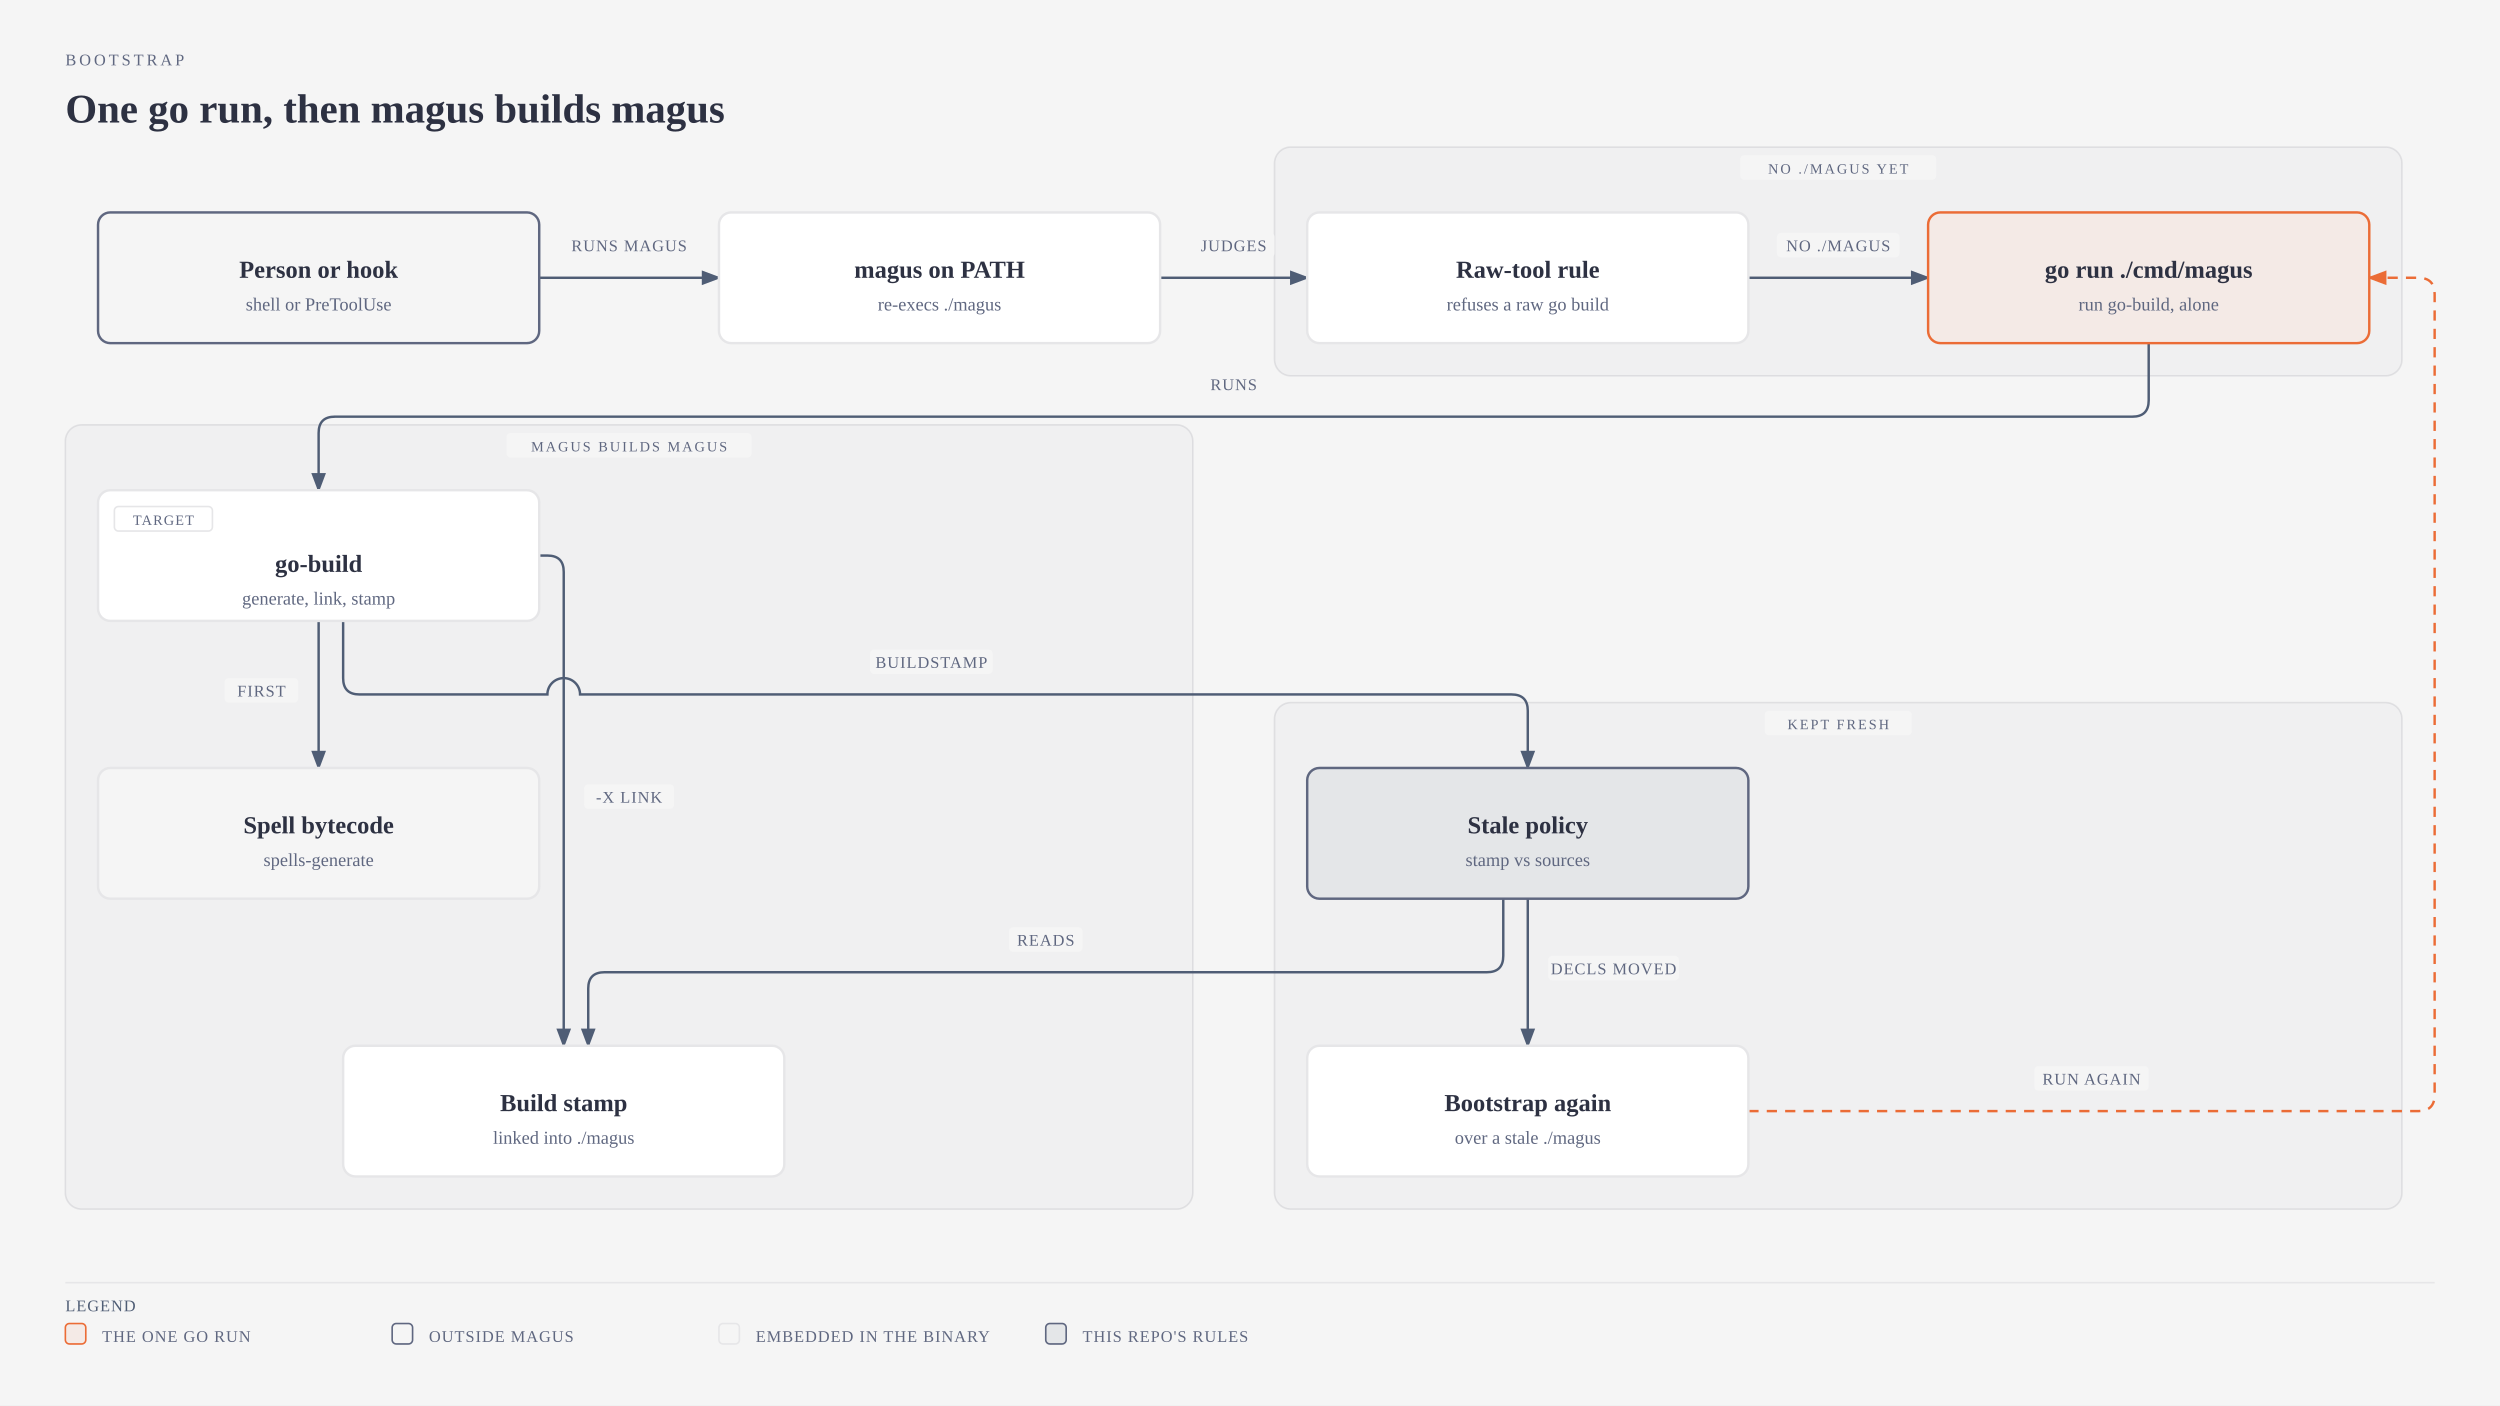
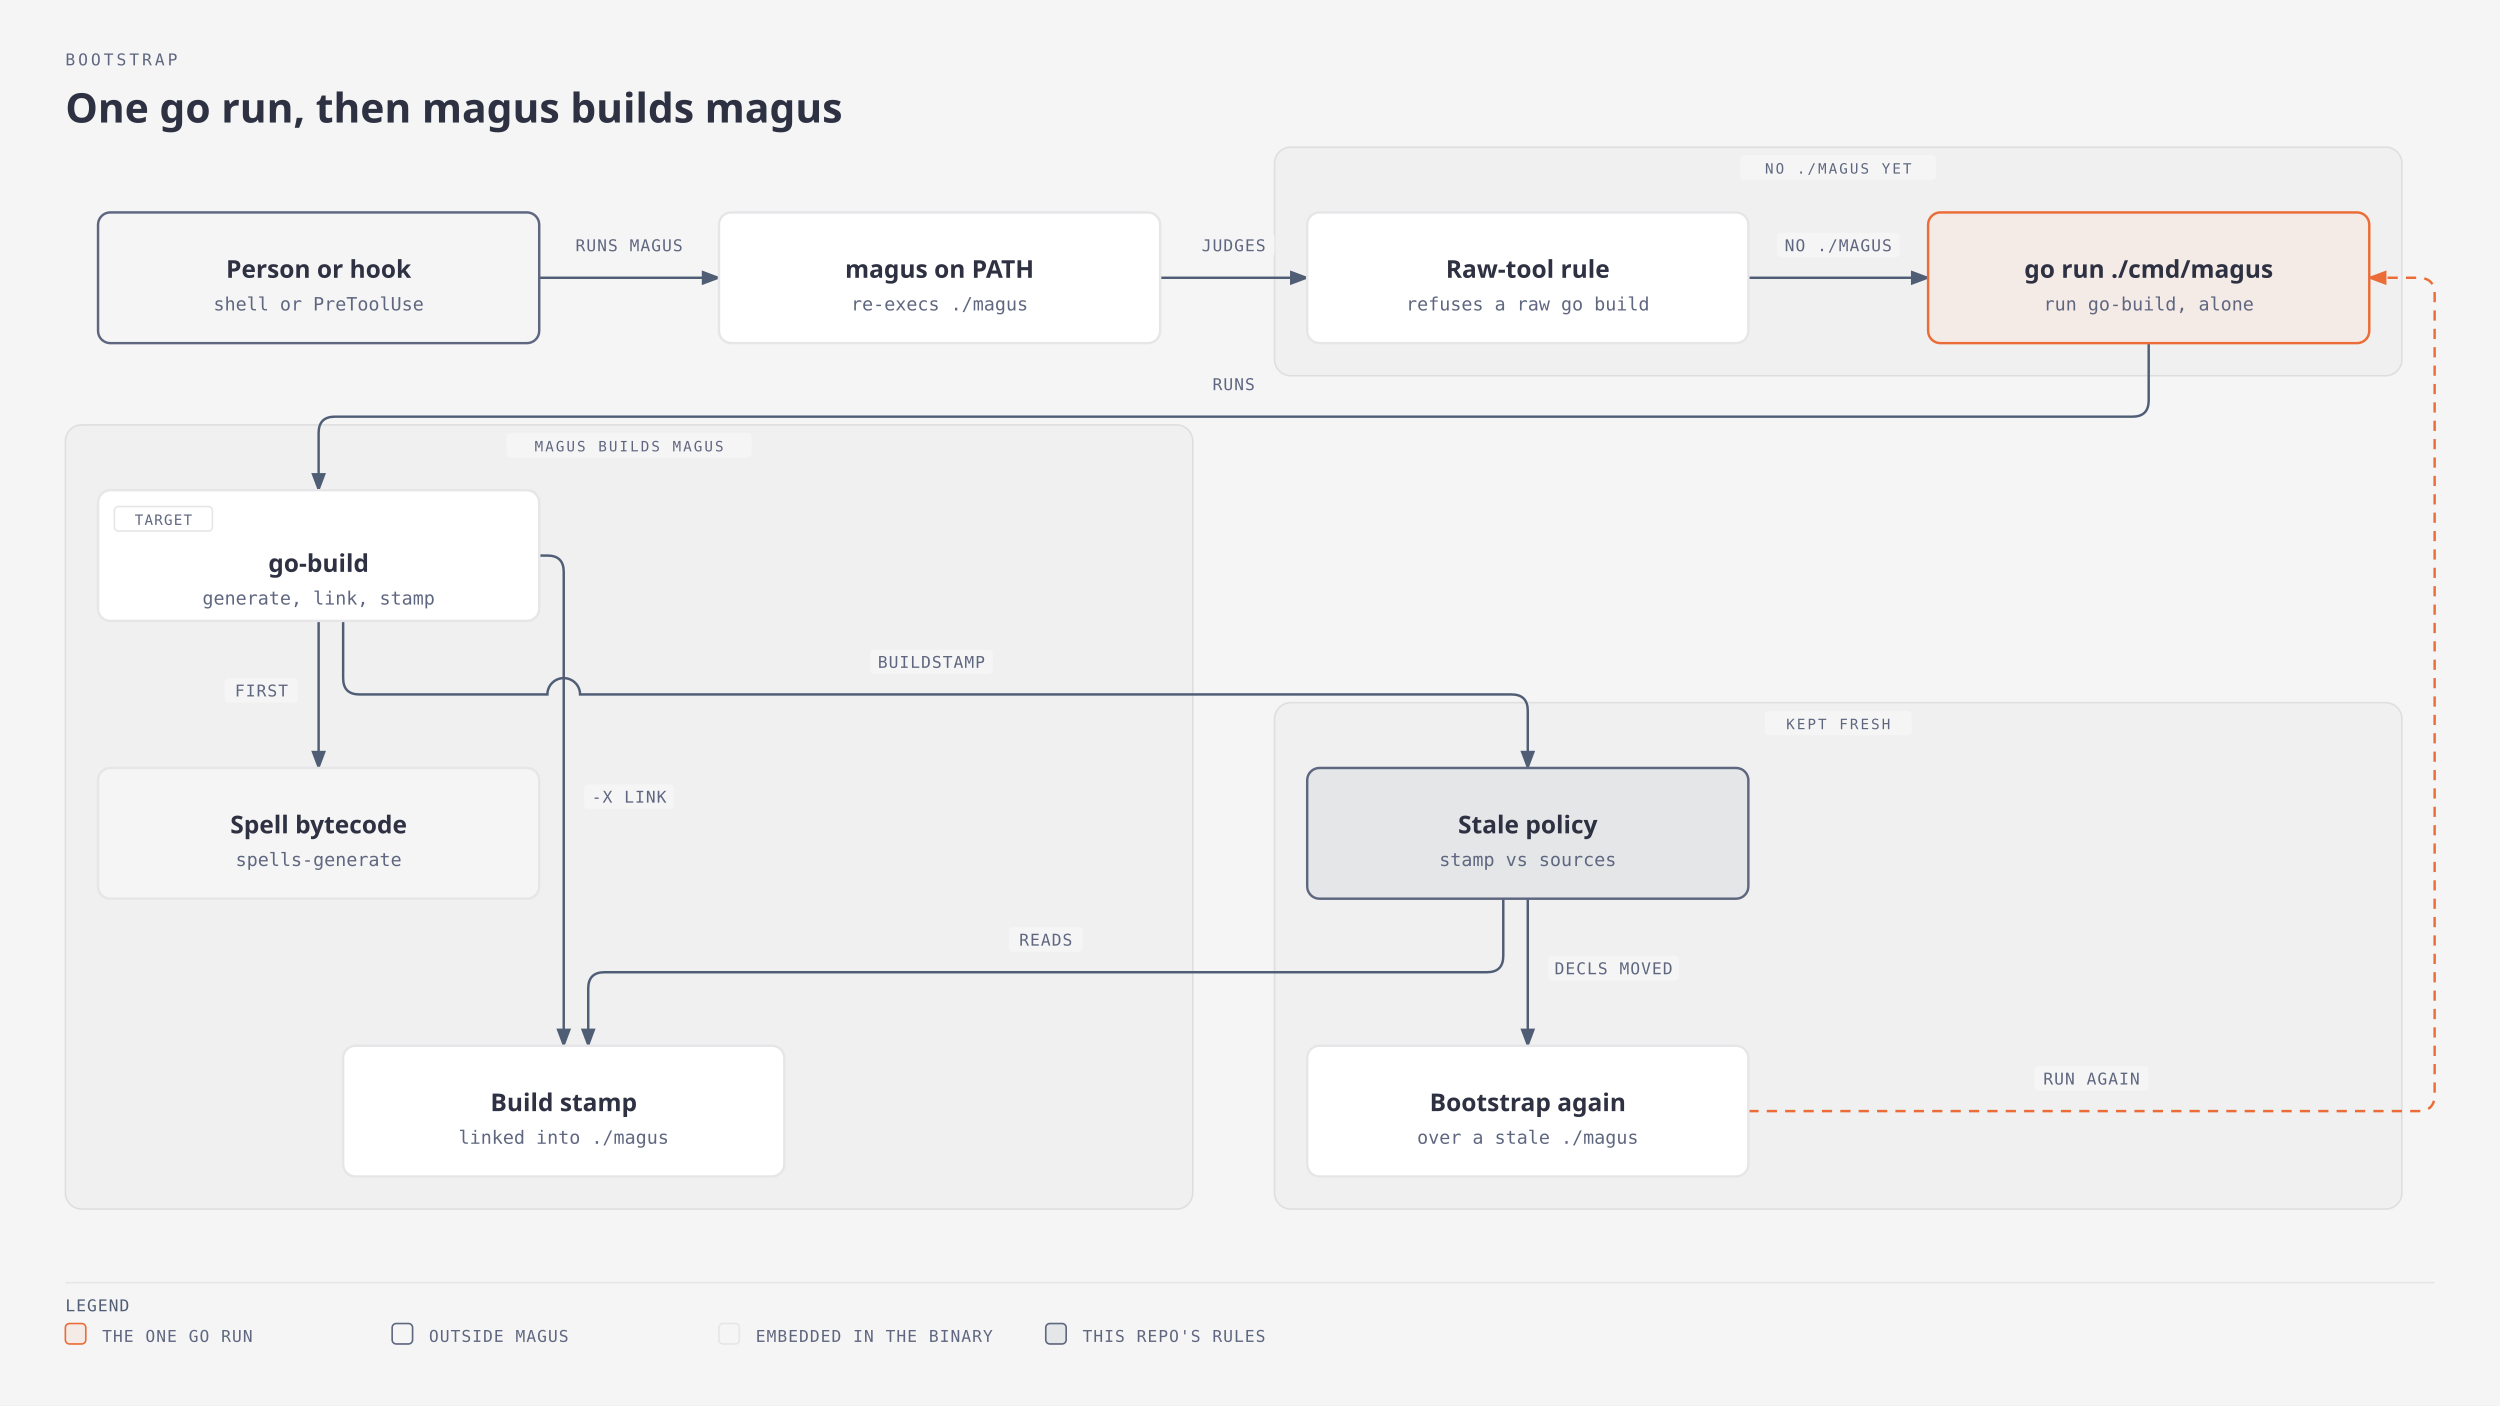
<svg xmlns="http://www.w3.org/2000/svg" viewBox="0 0 1224 688" width="1224" height="688" role="img" aria-labelledby="bootstrap-title bootstrap-desc" class="magus-diagram">
  <defs>
    <marker id="bootstrap-arrow-default" markerWidth="8" markerHeight="6" refX="7" refY="3" orient="auto">
      <polygon points="0 0, 8 3, 0 6" fill="#4f5d75" />
    </marker>
    <marker id="bootstrap-arrow-accent" markerWidth="8" markerHeight="6" refX="7" refY="3" orient="auto">
      <polygon points="0 0, 8 3, 0 6" fill="#eb6c36" />
    </marker>
    <marker id="bootstrap-arrow-link" markerWidth="8" markerHeight="6" refX="7" refY="3" orient="auto">
      <polygon points="0 0, 8 3, 0 6" fill="#2e5aa8" />
    </marker>
  </defs>
  <rect width="100%" height="100%" fill="#f5f5f5" />
-   <text x="32" y="32" fill="#5f6780" font-size="8" font-family="var(--pico-font-family-monospace, monospace)" style="font-variant-ligatures:none" letter-spacing="0.18em">BOOTSTRAP</text>
-   <text x="32" y="60" fill="#2d3142" font-size="20" font-weight="600" font-family="var(--pico-font-family, sans-serif)">One go run, then magus builds magus</text>
+   <text x="32" y="32" fill="#5f6780" font-family="monospace" font-size="8" style="font-variant-ligatures:none" letter-spacing="0.18em">BOOTSTRAP</text>
+   <text x="32" y="60" fill="#2d3142" font-family="sans-serif" font-size="20" font-weight="600">One go run, then magus builds magus</text>
  <g transform="translate(0,40)">
-     <rect x="624" y="32" width="552" height="112" rx="8" fill="#2d3142" fill-opacity="0.02" stroke="#2d3142" stroke-opacity="0.1" stroke-width="0.8" />
+     <rect x="624" y="32" width="552" height="112" rx="8" fill="#2d3142" stroke="#2d3142" fill-opacity="0.02" stroke-opacity="0.1" stroke-width="0.8" />
    <rect x="852" y="36" width="96" height="12" rx="2" fill="#f5f5f5" />
-     <text x="900" y="45" fill="#5f6780" font-size="7" font-family="var(--pico-font-family-monospace, monospace)" style="font-variant-ligatures:none" text-anchor="middle" letter-spacing="0.14em">NO ./MAGUS YET</text>
-     <rect x="32" y="168" width="552" height="384" rx="8" fill="#2d3142" fill-opacity="0.02" stroke="#2d3142" stroke-opacity="0.1" stroke-width="0.8" />
+     <text x="900" y="45" fill="#5f6780" font-family="monospace" font-size="7" style="font-variant-ligatures:none" text-anchor="middle" letter-spacing="0.14em">NO ./MAGUS YET</text>
+     <rect x="32" y="168" width="552" height="384" rx="8" fill="#2d3142" stroke="#2d3142" fill-opacity="0.02" stroke-opacity="0.1" stroke-width="0.8" />
    <rect x="248" y="172" width="120" height="12" rx="2" fill="#f5f5f5" />
-     <text x="308" y="181" fill="#5f6780" font-size="7" font-family="var(--pico-font-family-monospace, monospace)" style="font-variant-ligatures:none" text-anchor="middle" letter-spacing="0.14em">MAGUS BUILDS MAGUS</text>
-     <rect x="624" y="304" width="552" height="248" rx="8" fill="#2d3142" fill-opacity="0.02" stroke="#2d3142" stroke-opacity="0.1" stroke-width="0.8" />
+     <text x="308" y="181" fill="#5f6780" font-family="monospace" font-size="7" style="font-variant-ligatures:none" text-anchor="middle" letter-spacing="0.14em">MAGUS BUILDS MAGUS</text>
+     <rect x="624" y="304" width="552" height="248" rx="8" fill="#2d3142" stroke="#2d3142" fill-opacity="0.02" stroke-opacity="0.1" stroke-width="0.8" />
    <rect x="864" y="308" width="72" height="12" rx="2" fill="#f5f5f5" />
-     <text x="900" y="317" fill="#5f6780" font-size="7" font-family="var(--pico-font-family-monospace, monospace)" style="font-variant-ligatures:none" text-anchor="middle" letter-spacing="0.14em">KEPT FRESH</text>
+     <text x="900" y="317" fill="#5f6780" font-family="monospace" font-size="7" style="font-variant-ligatures:none" text-anchor="middle" letter-spacing="0.14em">KEPT FRESH</text>
    <path data-edge="external:Person or hook-&gt;cmd/magus" id="bootstrap-edge-external_3aPerson_20or_20hook-cmd_2fmagus" d="M 264 96 L 352 96" fill="none" stroke="#4f5d75" stroke-width="1.2" marker-end="url(#bootstrap-arrow-default)" />
    <path data-edge="cmd/magus-&gt;internal/guard" id="bootstrap-edge-cmd_2fmagus-internal_2fguard" d="M 568 96 L 640 96" fill="none" stroke="#4f5d75" stroke-width="1.2" marker-end="url(#bootstrap-arrow-default)" />
    <path data-edge="internal/guard-&gt;external:go run ./cmd/magus" id="bootstrap-edge-internal_2fguard-external_3ago_20run_20_2e_2fcmd_2fmagus" d="M 856 96 L 944 96" fill="none" stroke="#4f5d75" stroke-width="1.2" marker-end="url(#bootstrap-arrow-default)" />
    <path data-edge="external:go run ./cmd/magus-&gt;external:go-build" id="bootstrap-edge-external_3ago_20run_20_2e_2fcmd_2fmagus-external_3ago-build" d="M 1052 128 L 1052 156 Q 1052 164 1044 164 L 164 164 Q 156 164 156 172 L 156 200" fill="none" stroke="#4f5d75" stroke-width="1.2" marker-end="url(#bootstrap-arrow-default)" />
    <path data-edge="external:go-build-&gt;external:Spell bytecode" id="bootstrap-edge-external_3ago-build-external_3aSpell_20bytecode" d="M 156 264 L 156 336" fill="none" stroke="#4f5d75" stroke-width="1.2" marker-end="url(#bootstrap-arrow-default)" />
    <path data-edge="external:go-build-&gt;internal/interp/bindings" id="bootstrap-edge-external_3ago-build-internal_2finterp_2fbindings" d="M 264 232 L 268 232 Q 276 232 276 240 L 276 472" fill="none" stroke="#4f5d75" stroke-width="1.2" marker-end="url(#bootstrap-arrow-default)" />
    <path data-edge="external:go-build-&gt;external:Stale policy" id="bootstrap-edge-external_3ago-build-external_3aStale_20policy" d="M 168 264 L 168 292 Q 168 300 176 300 L 268 300 A 8 8 0 0 1 284 300 L 740 300 Q 748 300 748 308 L 748 336" fill="none" stroke="#4f5d75" stroke-width="1.2" marker-end="url(#bootstrap-arrow-default)" />
    <path data-edge="external:Stale policy-&gt;internal/interp/bindings" id="bootstrap-edge-external_3aStale_20policy-internal_2finterp_2fbindings" d="M 736 400 L 736 428 Q 736 436 728 436 L 296 436 Q 288 436 288 444 L 288 472" fill="none" stroke="#4f5d75" stroke-width="1.2" marker-end="url(#bootstrap-arrow-default)" />
    <path data-edge="external:Stale policy-&gt;external:Bootstrap again" id="bootstrap-edge-external_3aStale_20policy-external_3aBootstrap_20again" d="M 748 400 L 748 472" fill="none" stroke="#4f5d75" stroke-width="1.2" marker-end="url(#bootstrap-arrow-default)" />
    <path data-edge="external:Bootstrap again-&gt;external:go run ./cmd/magus" id="bootstrap-edge-external_3aBootstrap_20again-external_3ago_20run_20_2e_2fcmd_2fmagus" d="M 856 504 L 1184 504 Q 1192 504 1192 496 L 1192 104 Q 1192 96 1184 96 L 1160 96" fill="none" stroke="#eb6c36" stroke-width="1.2" stroke-dasharray="5,4" marker-end="url(#bootstrap-arrow-accent)" />
    <rect x="278" y="74" width="60" height="12" rx="2" fill="#f5f5f5" />
-     <text x="308" y="83" fill="#5f6780" font-size="8" font-family="var(--pico-font-family-monospace, monospace)" style="font-variant-ligatures:none" text-anchor="middle" letter-spacing="0.06em">RUNS MAGUS</text>
+     <text x="308" y="83" fill="#5f6780" font-family="monospace" font-size="8" style="font-variant-ligatures:none" text-anchor="middle" letter-spacing="0.06em">RUNS MAGUS</text>
    <rect x="584" y="74" width="40" height="12" rx="2" fill="#f5f5f5" />
-     <text x="604" y="83" fill="#5f6780" font-size="8" font-family="var(--pico-font-family-monospace, monospace)" style="font-variant-ligatures:none" text-anchor="middle" letter-spacing="0.06em">JUDGES</text>
+     <text x="604" y="83" fill="#5f6780" font-family="monospace" font-size="8" style="font-variant-ligatures:none" text-anchor="middle" letter-spacing="0.06em">JUDGES</text>
    <rect x="870" y="74" width="60" height="12" rx="2" fill="#f5f5f5" />
-     <text x="900" y="83" fill="#5f6780" font-size="8" font-family="var(--pico-font-family-monospace, monospace)" style="font-variant-ligatures:none" text-anchor="middle" letter-spacing="0.06em">NO ./MAGUS</text>
+     <text x="900" y="83" fill="#5f6780" font-family="monospace" font-size="8" style="font-variant-ligatures:none" text-anchor="middle" letter-spacing="0.06em">NO ./MAGUS</text>
    <rect x="588" y="142" width="32" height="12" rx="2" fill="#f5f5f5" />
-     <text x="604" y="151" fill="#5f6780" font-size="8" font-family="var(--pico-font-family-monospace, monospace)" style="font-variant-ligatures:none" text-anchor="middle" letter-spacing="0.06em">RUNS</text>
+     <text x="604" y="151" fill="#5f6780" font-family="monospace" font-size="8" style="font-variant-ligatures:none" text-anchor="middle" letter-spacing="0.06em">RUNS</text>
    <rect x="110" y="292" width="36" height="12" rx="2" fill="#f5f5f5" />
-     <text x="128" y="301" fill="#5f6780" font-size="8" font-family="var(--pico-font-family-monospace, monospace)" style="font-variant-ligatures:none" text-anchor="middle" letter-spacing="0.06em">FIRST</text>
+     <text x="128" y="301" fill="#5f6780" font-family="monospace" font-size="8" style="font-variant-ligatures:none" text-anchor="middle" letter-spacing="0.06em">FIRST</text>
    <rect x="286" y="344" width="44" height="12" rx="2" fill="#f5f5f5" />
-     <text x="308" y="353" fill="#5f6780" font-size="8" font-family="var(--pico-font-family-monospace, monospace)" style="font-variant-ligatures:none" text-anchor="middle" letter-spacing="0.06em">-X LINK</text>
+     <text x="308" y="353" fill="#5f6780" font-family="monospace" font-size="8" style="font-variant-ligatures:none" text-anchor="middle" letter-spacing="0.06em">-X LINK</text>
    <rect x="426" y="278" width="60" height="12" rx="2" fill="#f5f5f5" />
-     <text x="456" y="287" fill="#5f6780" font-size="8" font-family="var(--pico-font-family-monospace, monospace)" style="font-variant-ligatures:none" text-anchor="middle" letter-spacing="0.06em">BUILDSTAMP</text>
+     <text x="456" y="287" fill="#5f6780" font-family="monospace" font-size="8" style="font-variant-ligatures:none" text-anchor="middle" letter-spacing="0.06em">BUILDSTAMP</text>
    <rect x="494" y="414" width="36" height="12" rx="2" fill="#f5f5f5" />
-     <text x="512" y="423" fill="#5f6780" font-size="8" font-family="var(--pico-font-family-monospace, monospace)" style="font-variant-ligatures:none" text-anchor="middle" letter-spacing="0.06em">READS</text>
+     <text x="512" y="423" fill="#5f6780" font-family="monospace" font-size="8" style="font-variant-ligatures:none" text-anchor="middle" letter-spacing="0.06em">READS</text>
    <rect x="758" y="428" width="64" height="12" rx="2" fill="#f5f5f5" />
-     <text x="790" y="437" fill="#5f6780" font-size="8" font-family="var(--pico-font-family-monospace, monospace)" style="font-variant-ligatures:none" text-anchor="middle" letter-spacing="0.06em">DECLS MOVED</text>
+     <text x="790" y="437" fill="#5f6780" font-family="monospace" font-size="8" style="font-variant-ligatures:none" text-anchor="middle" letter-spacing="0.06em">DECLS MOVED</text>
    <rect x="996" y="482" width="56" height="12" rx="2" fill="#f5f5f5" />
-     <text x="1024" y="491" fill="#5f6780" font-size="8" font-family="var(--pico-font-family-monospace, monospace)" style="font-variant-ligatures:none" text-anchor="middle" letter-spacing="0.06em">RUN AGAIN</text>
+     <text x="1024" y="491" fill="#5f6780" font-family="monospace" font-size="8" style="font-variant-ligatures:none" text-anchor="middle" letter-spacing="0.06em">RUN AGAIN</text>
    <g data-node="external:Person or hook">
      <rect x="48" y="64" width="216" height="64" rx="6" fill="#f5f5f5" />
      <rect x="48" y="64" width="216" height="64" rx="6" fill="#f5f5f5" stroke="#5f6780" stroke-width="1.2" />
-       <text x="156" y="96" fill="#2d3142" font-size="12" font-weight="600" font-family="var(--pico-font-family, sans-serif)" text-anchor="middle">Person or hook</text>
-       <text x="156" y="112" fill="#5f6780" font-size="9" font-family="var(--pico-font-family-monospace, monospace)" style="font-variant-ligatures:none" text-anchor="middle">shell or PreToolUse</text>
+       <text x="156" y="96" fill="#2d3142" font-family="sans-serif" font-size="12" font-weight="600" text-anchor="middle">Person or hook</text>
+       <text x="156" y="112" fill="#5f6780" font-family="monospace" font-size="9" style="font-variant-ligatures:none" text-anchor="middle">shell or PreToolUse</text>
    </g>
    <g data-node="cmd/magus" data-anchor="cmd/magus">
      <rect x="352" y="64" width="216" height="64" rx="6" fill="#f5f5f5" />
      <rect x="352" y="64" width="216" height="64" rx="6" fill="#ffffff" stroke="#e6e6e8" stroke-width="1.2" />
-       <text x="460" y="96" fill="#2d3142" font-size="12" font-weight="600" font-family="var(--pico-font-family, sans-serif)" text-anchor="middle">magus on PATH</text>
-       <text x="460" y="112" fill="#5f6780" font-size="9" font-family="var(--pico-font-family-monospace, monospace)" style="font-variant-ligatures:none" text-anchor="middle">re-execs ./magus</text>
+       <text x="460" y="96" fill="#2d3142" font-family="sans-serif" font-size="12" font-weight="600" text-anchor="middle">magus on PATH</text>
+       <text x="460" y="112" fill="#5f6780" font-family="monospace" font-size="9" style="font-variant-ligatures:none" text-anchor="middle">re-execs ./magus</text>
    </g>
    <g data-node="internal/guard" data-anchor="internal/guard">
      <rect x="640" y="64" width="216" height="64" rx="6" fill="#f5f5f5" />
      <rect x="640" y="64" width="216" height="64" rx="6" fill="#ffffff" stroke="#e6e6e8" stroke-width="1.2" />
-       <text x="748" y="96" fill="#2d3142" font-size="12" font-weight="600" font-family="var(--pico-font-family, sans-serif)" text-anchor="middle">Raw-tool rule</text>
-       <text x="748" y="112" fill="#5f6780" font-size="9" font-family="var(--pico-font-family-monospace, monospace)" style="font-variant-ligatures:none" text-anchor="middle">refuses a raw go build</text>
+       <text x="748" y="96" fill="#2d3142" font-family="sans-serif" font-size="12" font-weight="600" text-anchor="middle">Raw-tool rule</text>
+       <text x="748" y="112" fill="#5f6780" font-family="monospace" font-size="9" style="font-variant-ligatures:none" text-anchor="middle">refuses a raw go build</text>
    </g>
    <g data-node="external:go run ./cmd/magus">
      <rect x="944" y="64" width="216" height="64" rx="6" fill="#f5f5f5" />
      <rect x="944" y="64" width="216" height="64" rx="6" fill="#f4eae6" stroke="#eb6c36" stroke-width="1.2" />
-       <text x="1052" y="96" fill="#2d3142" font-size="12" font-weight="600" font-family="var(--pico-font-family, sans-serif)" text-anchor="middle">go run ./cmd/magus</text>
-       <text x="1052" y="112" fill="#5f6780" font-size="9" font-family="var(--pico-font-family-monospace, monospace)" style="font-variant-ligatures:none" text-anchor="middle">run go-build, alone</text>
+       <text x="1052" y="96" fill="#2d3142" font-family="sans-serif" font-size="12" font-weight="600" text-anchor="middle">go run ./cmd/magus</text>
+       <text x="1052" y="112" fill="#5f6780" font-family="monospace" font-size="9" style="font-variant-ligatures:none" text-anchor="middle">run go-build, alone</text>
    </g>
    <g data-node="external:go-build">
      <rect x="48" y="200" width="216" height="64" rx="6" fill="#f5f5f5" />
      <rect x="48" y="200" width="216" height="64" rx="6" fill="#ffffff" stroke="#e6e6e8" stroke-width="1.2" />
      <rect x="56" y="208" width="48" height="12" rx="2" fill="none" stroke="#e6e6e8" stroke-width="0.8" />
-       <text x="80" y="217" fill="#5f6780" font-size="7" font-family="var(--pico-font-family-monospace, monospace)" style="font-variant-ligatures:none" text-anchor="middle" letter-spacing="0.08em">TARGET</text>
-       <text x="156" y="240" fill="#2d3142" font-size="12" font-weight="600" font-family="var(--pico-font-family, sans-serif)" text-anchor="middle">go-build</text>
-       <text x="156" y="256" fill="#5f6780" font-size="9" font-family="var(--pico-font-family-monospace, monospace)" style="font-variant-ligatures:none" text-anchor="middle">generate, link, stamp</text>
+       <text x="80" y="217" fill="#5f6780" font-family="monospace" font-size="7" style="font-variant-ligatures:none" text-anchor="middle" letter-spacing="0.08em">TARGET</text>
+       <text x="156" y="240" fill="#2d3142" font-family="sans-serif" font-size="12" font-weight="600" text-anchor="middle">go-build</text>
+       <text x="156" y="256" fill="#5f6780" font-family="monospace" font-size="9" style="font-variant-ligatures:none" text-anchor="middle">generate, link, stamp</text>
    </g>
    <g data-node="external:Spell bytecode">
      <rect x="48" y="336" width="216" height="64" rx="6" fill="#f5f5f5" />
      <rect x="48" y="336" width="216" height="64" rx="6" fill="#f5f5f5" stroke="#e6e6e8" stroke-width="1.2" />
-       <text x="156" y="368" fill="#2d3142" font-size="12" font-weight="600" font-family="var(--pico-font-family, sans-serif)" text-anchor="middle">Spell bytecode</text>
-       <text x="156" y="384" fill="#5f6780" font-size="9" font-family="var(--pico-font-family-monospace, monospace)" style="font-variant-ligatures:none" text-anchor="middle">spells-generate</text>
+       <text x="156" y="368" fill="#2d3142" font-family="sans-serif" font-size="12" font-weight="600" text-anchor="middle">Spell bytecode</text>
+       <text x="156" y="384" fill="#5f6780" font-family="monospace" font-size="9" style="font-variant-ligatures:none" text-anchor="middle">spells-generate</text>
    </g>
    <g data-node="internal/interp/bindings" data-anchor="internal/interp/bindings">
      <rect x="168" y="472" width="216" height="64" rx="6" fill="#f5f5f5" />
      <rect x="168" y="472" width="216" height="64" rx="6" fill="#ffffff" stroke="#e6e6e8" stroke-width="1.2" />
-       <text x="276" y="504" fill="#2d3142" font-size="12" font-weight="600" font-family="var(--pico-font-family, sans-serif)" text-anchor="middle">Build stamp</text>
-       <text x="276" y="520" fill="#5f6780" font-size="9" font-family="var(--pico-font-family-monospace, monospace)" style="font-variant-ligatures:none" text-anchor="middle">linked into ./magus</text>
+       <text x="276" y="504" fill="#2d3142" font-family="sans-serif" font-size="12" font-weight="600" text-anchor="middle">Build stamp</text>
+       <text x="276" y="520" fill="#5f6780" font-family="monospace" font-size="9" style="font-variant-ligatures:none" text-anchor="middle">linked into ./magus</text>
    </g>
    <g data-node="external:Stale policy">
      <rect x="640" y="336" width="216" height="64" rx="6" fill="#f5f5f5" />
-       <rect x="640" y="336" width="216" height="64" rx="6" fill="#4f5d75" fill-opacity="0.1" stroke="#5f6780" stroke-width="1.2" />
-       <text x="748" y="368" fill="#2d3142" font-size="12" font-weight="600" font-family="var(--pico-font-family, sans-serif)" text-anchor="middle">Stale policy</text>
-       <text x="748" y="384" fill="#5f6780" font-size="9" font-family="var(--pico-font-family-monospace, monospace)" style="font-variant-ligatures:none" text-anchor="middle">stamp vs sources</text>
+       <rect x="640" y="336" width="216" height="64" rx="6" fill="#4f5d75" stroke="#5f6780" fill-opacity="0.1" stroke-width="1.2" />
+       <text x="748" y="368" fill="#2d3142" font-family="sans-serif" font-size="12" font-weight="600" text-anchor="middle">Stale policy</text>
+       <text x="748" y="384" fill="#5f6780" font-family="monospace" font-size="9" style="font-variant-ligatures:none" text-anchor="middle">stamp vs sources</text>
    </g>
    <g data-node="external:Bootstrap again">
      <rect x="640" y="472" width="216" height="64" rx="6" fill="#f5f5f5" />
      <rect x="640" y="472" width="216" height="64" rx="6" fill="#ffffff" stroke="#e6e6e8" stroke-width="1.2" />
-       <text x="748" y="504" fill="#2d3142" font-size="12" font-weight="600" font-family="var(--pico-font-family, sans-serif)" text-anchor="middle">Bootstrap again</text>
-       <text x="748" y="520" fill="#5f6780" font-size="9" font-family="var(--pico-font-family-monospace, monospace)" style="font-variant-ligatures:none" text-anchor="middle">over a stale ./magus</text>
+       <text x="748" y="504" fill="#2d3142" font-family="sans-serif" font-size="12" font-weight="600" text-anchor="middle">Bootstrap again</text>
+       <text x="748" y="520" fill="#5f6780" font-family="monospace" font-size="9" style="font-variant-ligatures:none" text-anchor="middle">over a stale ./magus</text>
    </g>
    <line x1="32" y1="588" x2="1192" y2="588" stroke="#e6e6e8" stroke-width="0.8" />
-     <text x="32" y="602" fill="#4f5d75" font-size="8" font-family="var(--pico-font-family-monospace, monospace)" style="font-variant-ligatures:none" letter-spacing="0.06em">LEGEND</text>
+     <text x="32" y="602" fill="#4f5d75" font-family="monospace" font-size="8" style="font-variant-ligatures:none" letter-spacing="0.06em">LEGEND</text>
    <rect x="32" y="608" width="10" height="10" rx="2" fill="#f4eae6" stroke="#eb6c36" stroke-width="0.8" />
-     <text x="50" y="617" fill="#5f6780" font-size="8" font-family="var(--pico-font-family-monospace, monospace)" style="font-variant-ligatures:none" letter-spacing="0.06em">THE ONE GO RUN</text>
+     <text x="50" y="617" fill="#5f6780" font-family="monospace" font-size="8" style="font-variant-ligatures:none" letter-spacing="0.06em">THE ONE GO RUN</text>
    <rect x="192" y="608" width="10" height="10" rx="2" fill="#f5f5f5" stroke="#5f6780" stroke-width="0.8" />
-     <text x="210" y="617" fill="#5f6780" font-size="8" font-family="var(--pico-font-family-monospace, monospace)" style="font-variant-ligatures:none" letter-spacing="0.06em">OUTSIDE MAGUS</text>
+     <text x="210" y="617" fill="#5f6780" font-family="monospace" font-size="8" style="font-variant-ligatures:none" letter-spacing="0.06em">OUTSIDE MAGUS</text>
    <rect x="352" y="608" width="10" height="10" rx="2" fill="#f5f5f5" stroke="#e6e6e8" stroke-width="0.8" />
-     <text x="370" y="617" fill="#5f6780" font-size="8" font-family="var(--pico-font-family-monospace, monospace)" style="font-variant-ligatures:none" letter-spacing="0.06em">EMBEDDED IN THE BINARY</text>
-     <rect x="512" y="608" width="10" height="10" rx="2" fill="#4f5d75" fill-opacity="0.1" stroke="#5f6780" stroke-width="0.8" />
-     <text x="530" y="617" fill="#5f6780" font-size="8" font-family="var(--pico-font-family-monospace, monospace)" style="font-variant-ligatures:none" letter-spacing="0.06em">THIS REPO'S RULES</text>
+     <text x="370" y="617" fill="#5f6780" font-family="monospace" font-size="8" style="font-variant-ligatures:none" letter-spacing="0.06em">EMBEDDED IN THE BINARY</text>
+     <rect x="512" y="608" width="10" height="10" rx="2" fill="#4f5d75" stroke="#5f6780" fill-opacity="0.1" stroke-width="0.8" />
+     <text x="530" y="617" fill="#5f6780" font-family="monospace" font-size="8" style="font-variant-ligatures:none" letter-spacing="0.06em">THIS REPO'S RULES</text>
  </g>
</svg>
